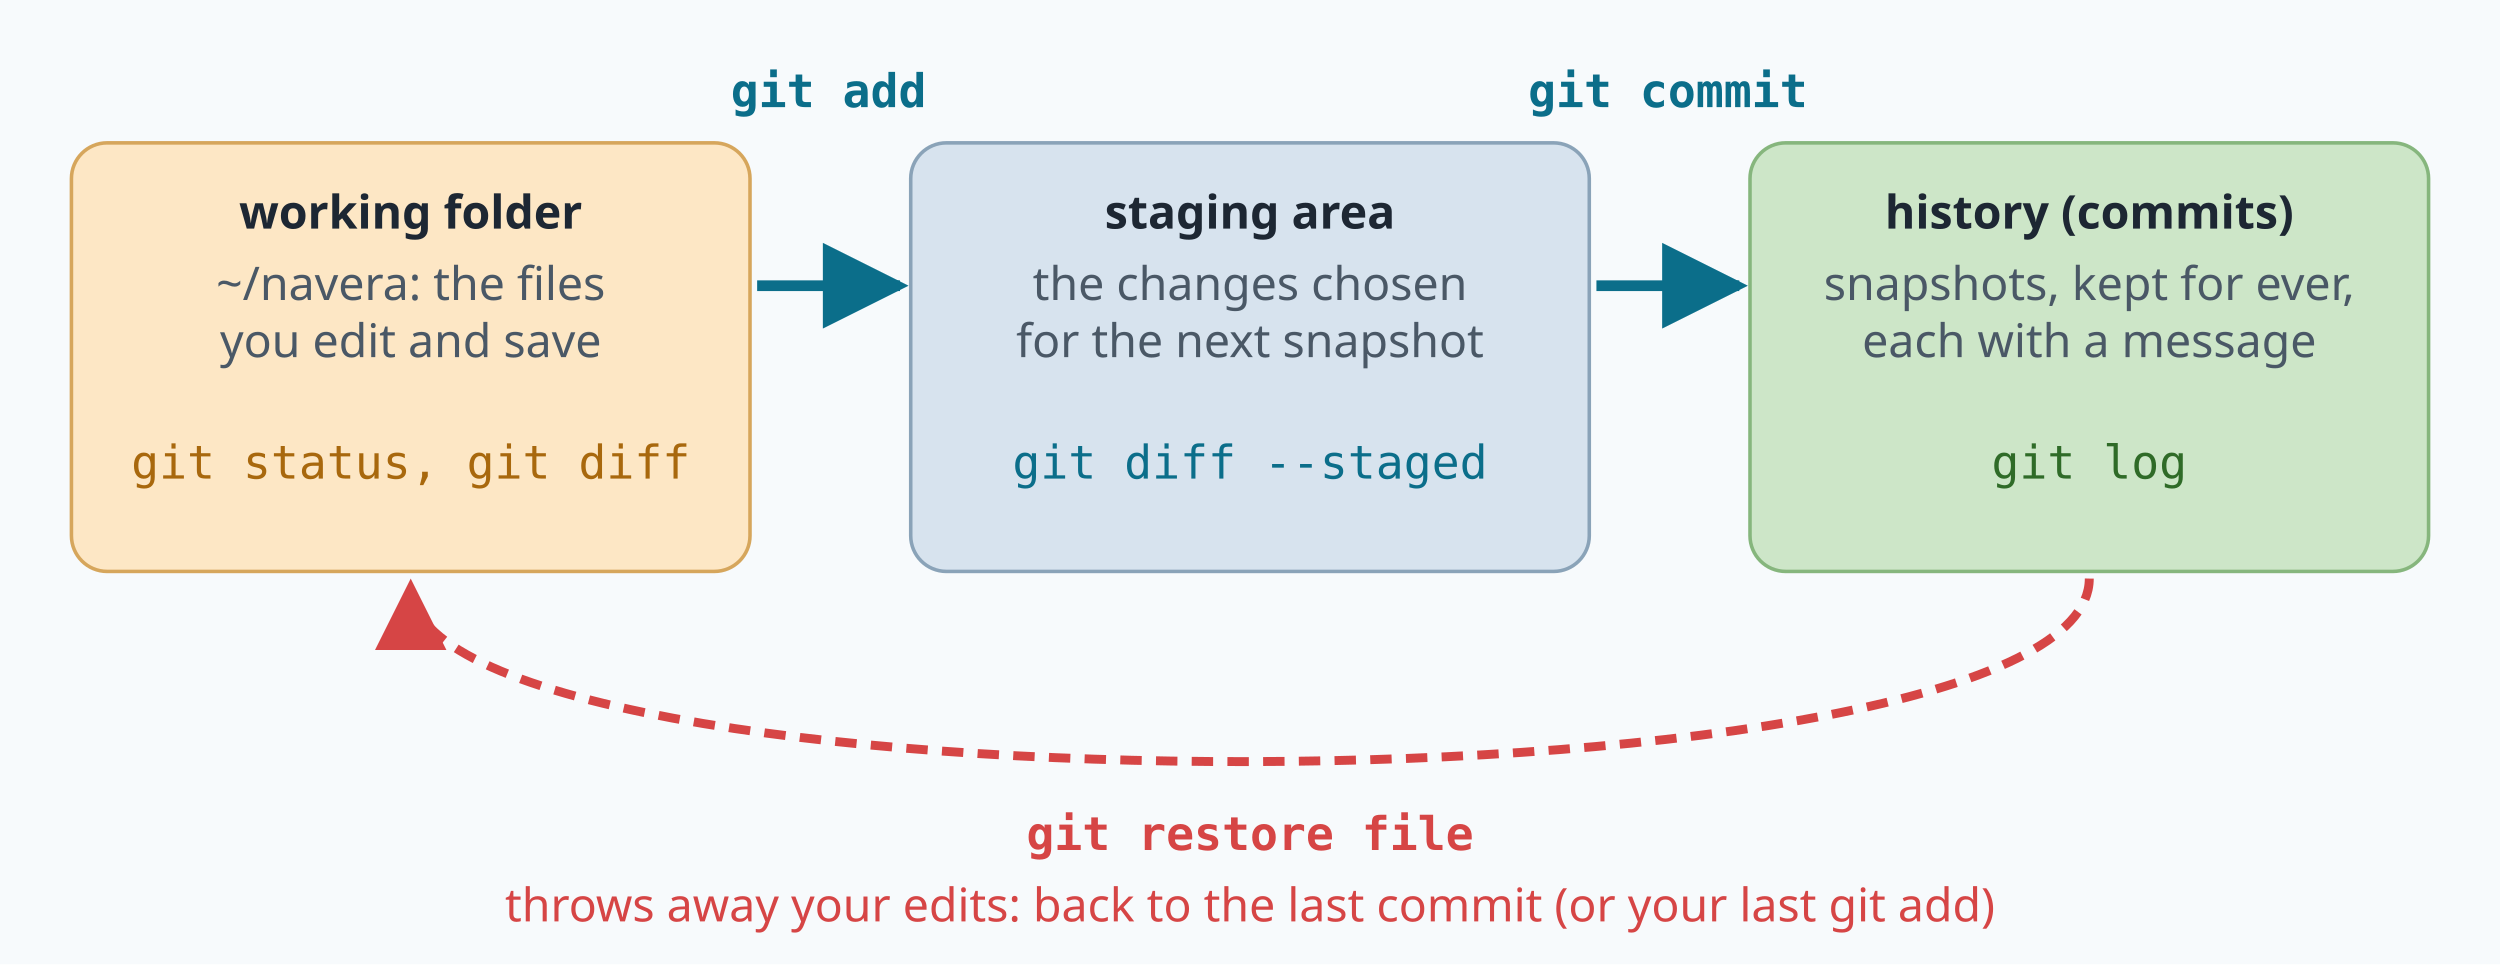
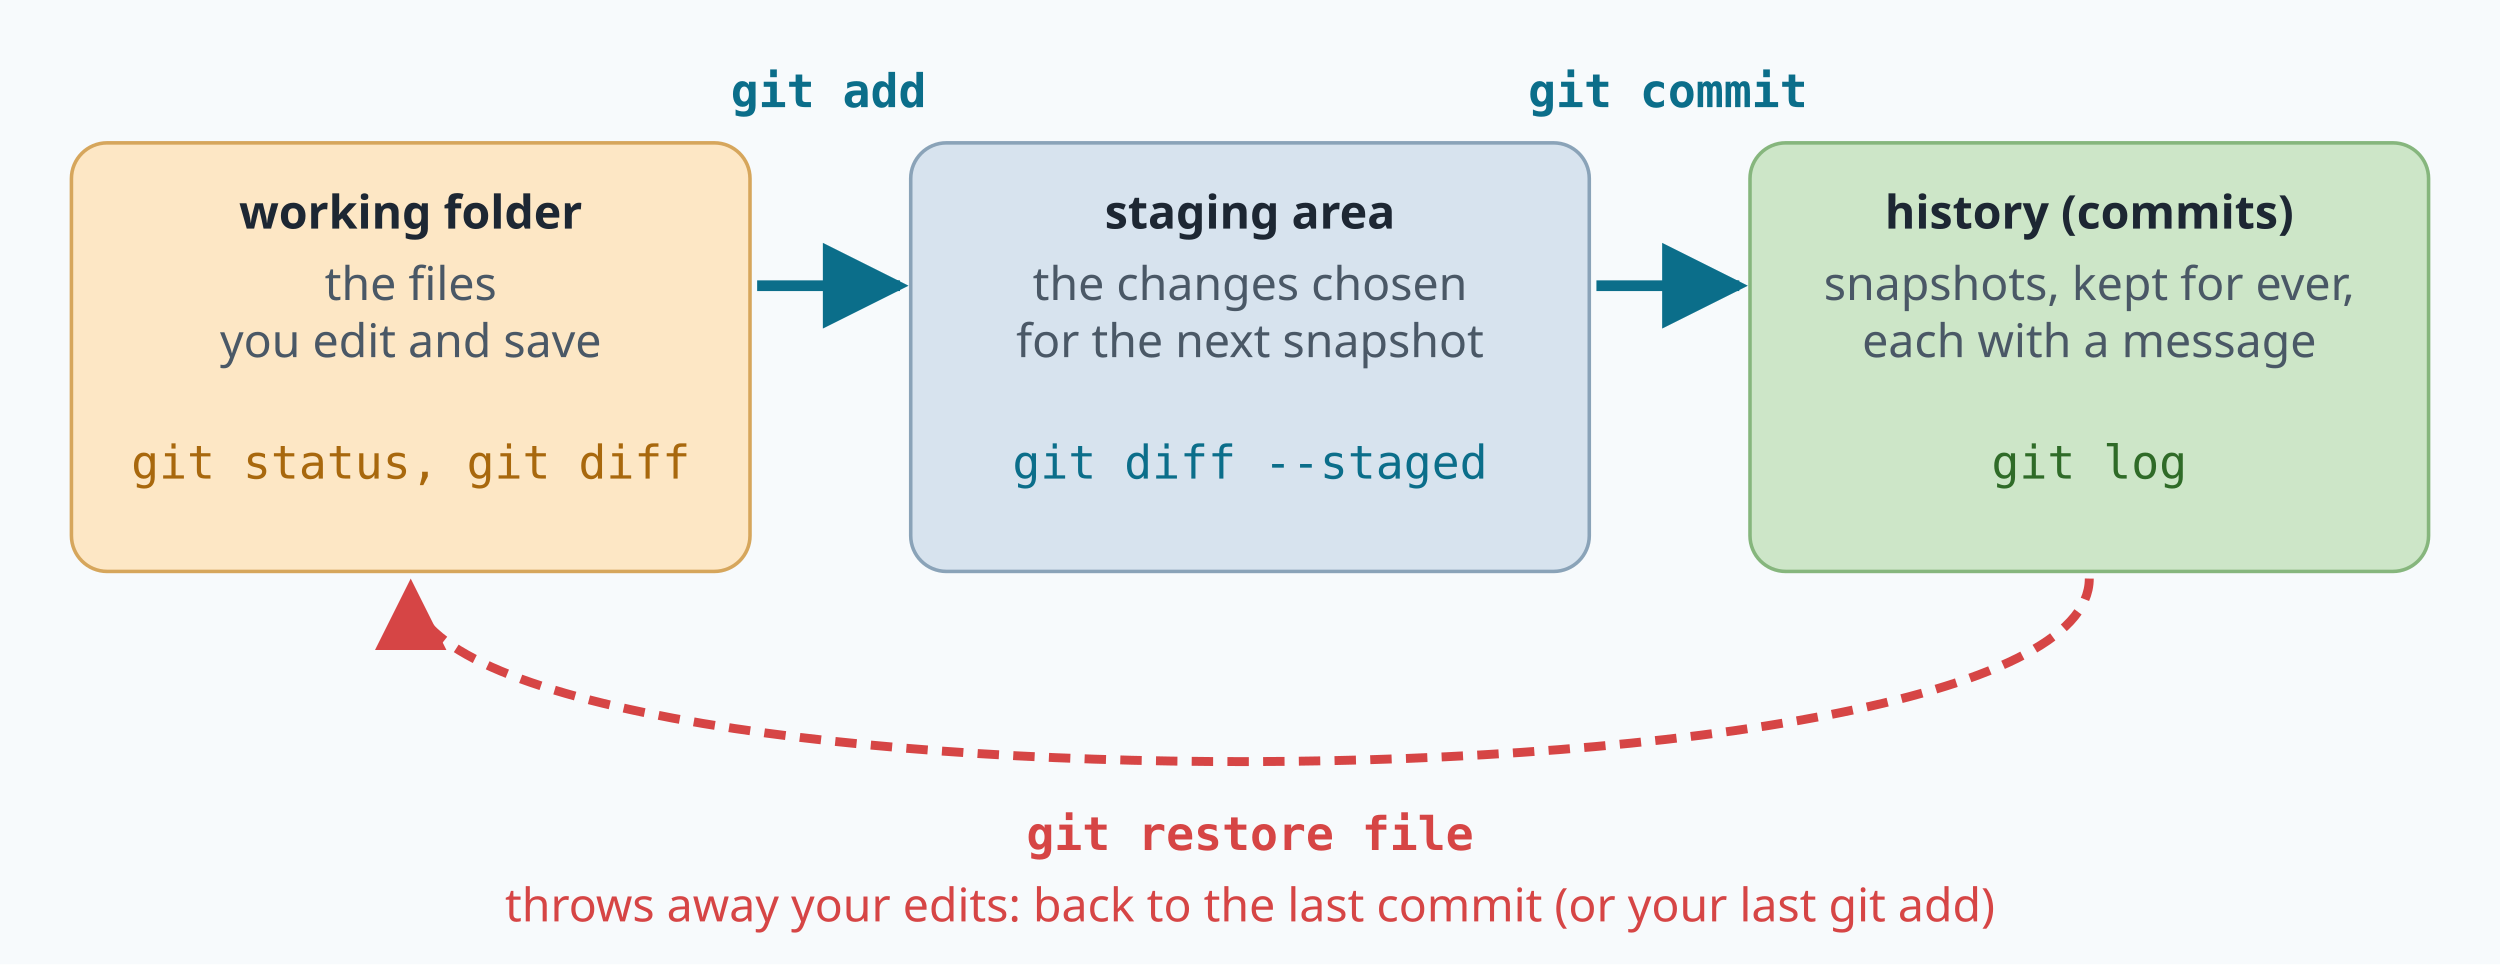
<svg xmlns="http://www.w3.org/2000/svg" viewBox="0 0 700 270" font-family="sans-serif" font-size="13">
  <rect width="700" height="270" fill="#f7fafc" />
  <defs>
    <marker id="ar" viewBox="0 0 10 10" refX="9" refY="5" markerWidth="8" markerHeight="8" orient="auto">
      <path d="M0 0 L10 5 L0 10 Z" fill="#0b6e8a" />
    </marker>
    <marker id="ar2" viewBox="0 0 10 10" refX="9" refY="5" markerWidth="8" markerHeight="8" orient="auto">
      <path d="M0 0 L10 5 L0 10 Z" fill="#d64545" />
    </marker>
  </defs>
  <rect x="20" y="40" width="190" height="120" rx="10" fill="#fde7c5" stroke="#d6a65c" />
  <text x="115" y="64" text-anchor="middle" font-weight="bold" fill="#1d2733">working folder</text>
-   <text x="115" y="84" text-anchor="middle" fill="#4a5866">~/navera: the files</text>
+   <text x="115" y="84" text-anchor="middle" fill="#4a5866">the files</text>
  <text x="115" y="100" text-anchor="middle" fill="#4a5866">you edit and save</text>
  <text x="115" y="134" text-anchor="middle" font-family="monospace" fill="#a8680d">git status, git diff</text>
  <rect x="255" y="40" width="190" height="120" rx="10" fill="#d7e3ee" stroke="#8aa3b8" />
  <text x="350" y="64" text-anchor="middle" font-weight="bold" fill="#1d2733">staging area</text>
  <text x="350" y="84" text-anchor="middle" fill="#4a5866">the changes chosen</text>
  <text x="350" y="100" text-anchor="middle" fill="#4a5866">for the next snapshot</text>
  <text x="350" y="134" text-anchor="middle" font-family="monospace" fill="#0b6e8a">git diff --staged</text>
  <rect x="490" y="40" width="190" height="120" rx="10" fill="#cde6c8" stroke="#86b67d" />
  <text x="585" y="64" text-anchor="middle" font-weight="bold" fill="#1d2733">history (commits)</text>
  <text x="585" y="84" text-anchor="middle" fill="#4a5866">snapshots, kept for ever,</text>
  <text x="585" y="100" text-anchor="middle" fill="#4a5866">each with a message</text>
  <text x="585" y="134" text-anchor="middle" font-family="monospace" fill="#2f6b28">git log</text>
  <line x1="212" y1="80" x2="252" y2="80" stroke="#0b6e8a" stroke-width="3" marker-end="url(#ar)" />
  <text x="232" y="30" text-anchor="middle" font-family="monospace" font-weight="bold" fill="#0b6e8a">git add</text>
  <line x1="447" y1="80" x2="487" y2="80" stroke="#0b6e8a" stroke-width="3" marker-end="url(#ar)" />
  <text x="467" y="30" text-anchor="middle" font-family="monospace" font-weight="bold" fill="#0b6e8a">git commit</text>
  <path d="M585 162 C585 230 115 230 115 164" fill="none" stroke="#d64545" stroke-width="2.5" stroke-dasharray="6 4" marker-end="url(#ar2)" />
  <text x="350" y="238" text-anchor="middle" font-family="monospace" font-weight="bold" fill="#d64545">git restore file</text>
  <text x="350" y="258" text-anchor="middle" fill="#d64545">throws away your edits: back to the last commit (or your last git add)</text>
</svg>
